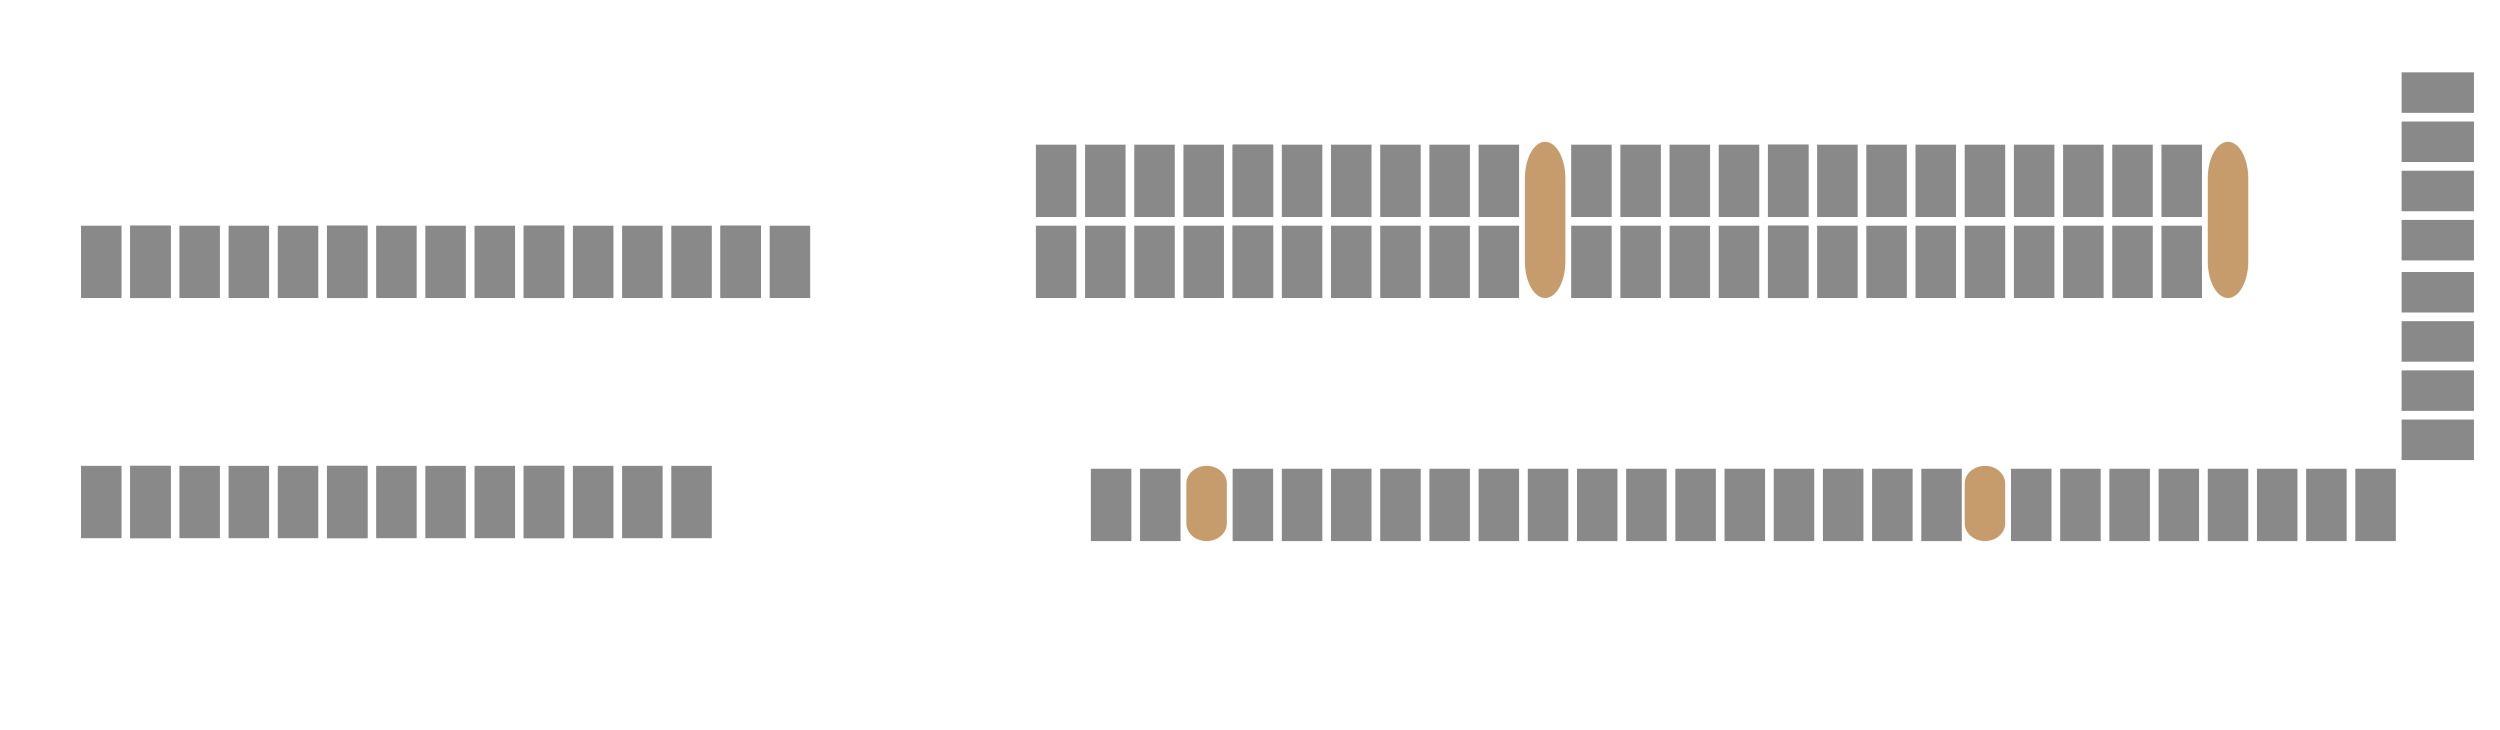
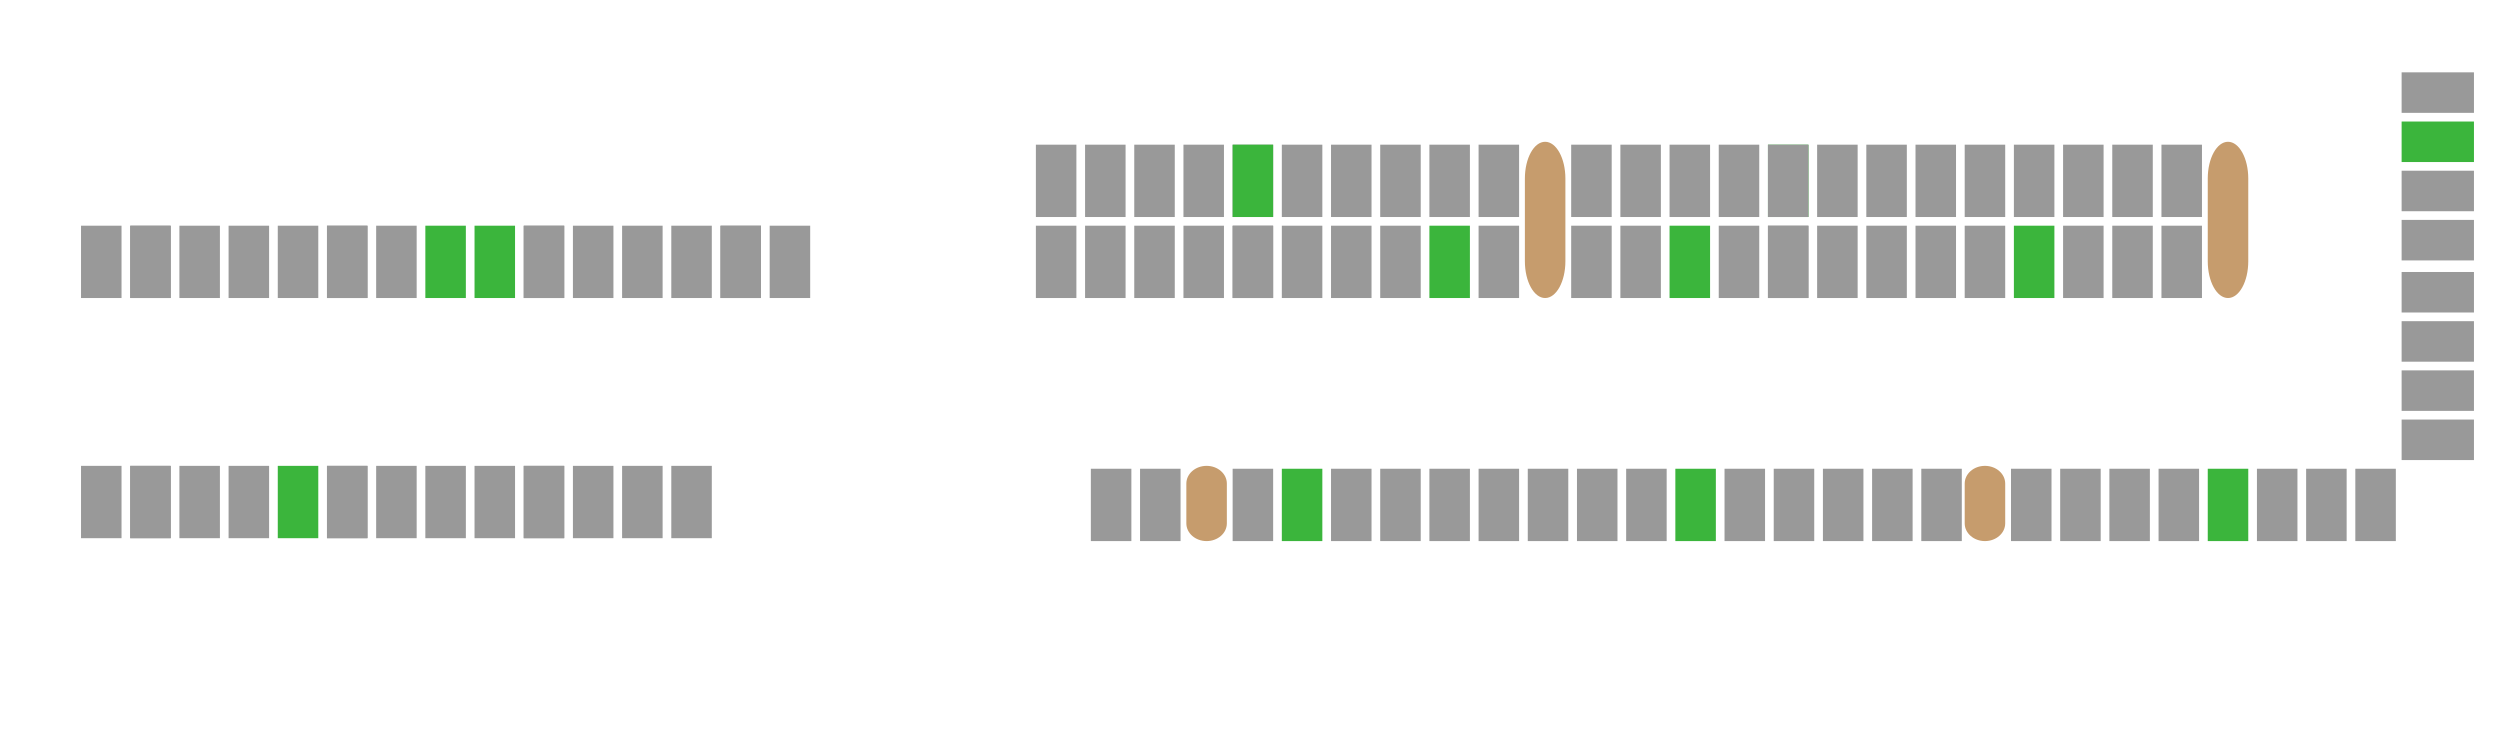
<svg xmlns="http://www.w3.org/2000/svg" width="864" height="252" viewBox="0 0 864 252">
  <defs>
    <style>
+       .cls-1:nth-child(10n){
+           fill: #3bb53c;
+       }
+ 
      .cls-1 {
-         fill: #898989;
+         fill: #999999;
      }

      .cls-1, .cls-2 {
        fill-rule: evenodd;
      }

      .cls-2 {
        fill: #c69c6d;
      }
    </style>
  </defs>
  <path id="Rectangle_2_copy_614" data-name="Rectangle 2 copy 614" class="cls-1" d="M280,78v25H266V78h14Z" />
  <path id="Rectangle_2_copy_655" data-name="Rectangle 2 copy 655" class="cls-1" d="M263,78v25H249V78h14Z" />
  <path id="Rectangle_2_copy_793" data-name="Rectangle 2 copy 793" class="cls-1" d="M263,78v25H249V78h14Z" />
  <path id="Rectangle_2_copy_820" data-name="Rectangle 2 copy 820" class="cls-1" d="M246,78v25H232V78h14Z" />
  <path id="Rectangle_2_copy_821" data-name="Rectangle 2 copy 821" class="cls-1" d="M229,78v25H215V78h14Z" />
  <path id="Rectangle_2_copy_615" data-name="Rectangle 2 copy 615" class="cls-1" d="M212,78v25H198V78h14Z" />
  <path id="Rectangle_2_copy_656" data-name="Rectangle 2 copy 656" class="cls-1" d="M195,78v25H181V78h14Z" />
  <path id="Rectangle_2_copy_794" data-name="Rectangle 2 copy 794" class="cls-1" d="M195,78v25H181V78h14Z" />
  <path id="Rectangle_2_copy_822" data-name="Rectangle 2 copy 822" class="cls-1" d="M178,78v25H164V78h14Z" />
  <path id="Rectangle_2_copy_616" data-name="Rectangle 2 copy 616" class="cls-1" d="M144,78v25H130V78h14Z" />
  <path id="Rectangle_2_copy_657" data-name="Rectangle 2 copy 657" class="cls-1" d="M127,78v25H113V78h14Z" />
  <path id="Rectangle_2_copy_795" data-name="Rectangle 2 copy 795" class="cls-1" d="M127,78v25H113V78h14Z" />
  <path id="Rectangle_2_copy_824" data-name="Rectangle 2 copy 824" class="cls-1" d="M110,78v25H96V78h14Z" />
  <path id="Rectangle_2_copy_825" data-name="Rectangle 2 copy 825" class="cls-1" d="M93,78v25H79V78H93Z" />
  <path id="Rectangle_2_copy_617" data-name="Rectangle 2 copy 617" class="cls-1" d="M76,78v25H62V78H76Z" />
  <path id="Rectangle_2_copy_658" data-name="Rectangle 2 copy 658" class="cls-1" d="M59,78v25H45V78H59Z" />
  <path id="Rectangle_2_copy_796" data-name="Rectangle 2 copy 796" class="cls-1" d="M59,78v25H45V78H59Z" />
  <path id="Rectangle_2_copy_826" data-name="Rectangle 2 copy 826" class="cls-1" d="M42,78v25H28V78H42Z" />
  <path id="Rectangle_2_copy_823" data-name="Rectangle 2 copy 823" class="cls-1" d="M161,78v25H147V78h14Z" />
  <path id="Rectangle_2_copy_827" data-name="Rectangle 2 copy 827" class="cls-1" d="M246,161v25H232V161h14Z" />
  <path id="Rectangle_2_copy_828" data-name="Rectangle 2 copy 828" class="cls-1" d="M229,161v25H215V161h14Z" />
  <path id="Rectangle_2_copy_619" data-name="Rectangle 2 copy 619" class="cls-1" d="M212,161v25H198V161h14Z" />
  <path id="Rectangle_2_copy_660" data-name="Rectangle 2 copy 660" class="cls-1" d="M195,161v25H181V161h14Z" />
  <path id="Rectangle_2_copy_798" data-name="Rectangle 2 copy 798" class="cls-1" d="M195,161v25H181V161h14Z" />
  <path id="Rectangle_2_copy_829" data-name="Rectangle 2 copy 829" class="cls-1" d="M178,161v25H164V161h14Z" />
  <path id="Rectangle_2_copy_620" data-name="Rectangle 2 copy 620" class="cls-1" d="M144,161v25H130V161h14Z" />
  <path id="Rectangle_2_copy_661" data-name="Rectangle 2 copy 661" class="cls-1" d="M127,161v25H113V161h14Z" />
  <path id="Rectangle_2_copy_799" data-name="Rectangle 2 copy 799" class="cls-1" d="M127,161v25H113V161h14Z" />
  <path id="Rectangle_2_copy_830" data-name="Rectangle 2 copy 830" class="cls-1" d="M110,161v25H96V161h14Z" />
  <path id="Rectangle_2_copy_831" data-name="Rectangle 2 copy 831" class="cls-1" d="M93,161v25H79V161H93Z" />
  <path id="Rectangle_2_copy_621" data-name="Rectangle 2 copy 621" class="cls-1" d="M76,161v25H62V161H76Z" />
  <path id="Rectangle_2_copy_662" data-name="Rectangle 2 copy 662" class="cls-1" d="M59,161v25H45V161H59Z" />
  <path id="Rectangle_2_copy_800" data-name="Rectangle 2 copy 800" class="cls-1" d="M59,161v25H45V161H59Z" />
  <path id="Rectangle_2_copy_832" data-name="Rectangle 2 copy 832" class="cls-1" d="M42,161v25H28V161H42Z" />
  <path id="Rectangle_2_copy_833" data-name="Rectangle 2 copy 833" class="cls-1" d="M161,161v25H147V161h14Z" />
  <path id="Rounded_Rectangle_3_copy_23" data-name="Rounded Rectangle 3 copy 23" class="cls-2" d="M541,61.706V90.294c0,7.017-3.134,12.706-7,12.706s-7-5.689-7-12.706V61.706C527,54.689,530.134,49,534,49S541,54.689,541,61.706Z" />
  <path id="Rounded_Rectangle_3_copy_24" data-name="Rounded Rectangle 3 copy 24" class="cls-2" d="M777,61.706V90.294c0,7.017-3.134,12.706-7,12.706s-7-5.689-7-12.706V61.706C763,54.689,766.134,49,770,49S777,54.689,777,61.706Z" />
  <path id="Rectangle_2_copy_618" data-name="Rectangle 2 copy 618" class="cls-1" d="M525,78v25H511V78h14Z" />
  <path id="Rectangle_2_copy_797" data-name="Rectangle 2 copy 797" class="cls-1" d="M508,78v25H494V78h14Z" />
  <path id="Rectangle_2_copy_834" data-name="Rectangle 2 copy 834" class="cls-1" d="M491,78v25H477V78h14Z" />
  <path id="Rectangle_2_copy_835" data-name="Rectangle 2 copy 835" class="cls-1" d="M474,78v25H460V78h14Z" />
  <path id="Rectangle_2_copy_622" data-name="Rectangle 2 copy 622" class="cls-1" d="M457,78v25H443V78h14Z" />
  <path id="Rectangle_2_copy_663" data-name="Rectangle 2 copy 663" class="cls-1" d="M440,78v25H426V78h14Z" />
  <path id="Rectangle_2_copy_801" data-name="Rectangle 2 copy 801" class="cls-1" d="M440,78v25H426V78h14Z" />
  <path id="Rectangle_2_copy_836" data-name="Rectangle 2 copy 836" class="cls-1" d="M423,78v25H409V78h14Z" />
  <path id="Rectangle_2_copy_623" data-name="Rectangle 2 copy 623" class="cls-1" d="M389,78v25H375V78h14Z" />
  <path id="Rectangle_2_copy_664" data-name="Rectangle 2 copy 664" class="cls-1" d="M372,78v25H358V78h14Z" />
  <path id="Rectangle_2_copy_665" data-name="Rectangle 2 copy 665" class="cls-1" d="M406,78v25H392V78h14Z" />
  <path id="Rectangle_2_copy_624" data-name="Rectangle 2 copy 624" class="cls-1" d="M710,78v25H696V78h14Z" />
  <path id="Rectangle_2_copy_802" data-name="Rectangle 2 copy 802" class="cls-1" d="M693,78v25H679V78h14Z" />
  <path id="Rectangle_2_copy_837" data-name="Rectangle 2 copy 837" class="cls-1" d="M676,78v25H662V78h14Z" />
  <path id="Rectangle_2_copy_838" data-name="Rectangle 2 copy 838" class="cls-1" d="M659,78v25H645V78h14Z" />
  <path id="Rectangle_2_copy_625" data-name="Rectangle 2 copy 625" class="cls-1" d="M642,78v25H628V78h14Z" />
  <path id="Rectangle_2_copy_666" data-name="Rectangle 2 copy 666" class="cls-1" d="M625,78v25H611V78h14Z" />
  <path id="Rectangle_2_copy_803" data-name="Rectangle 2 copy 803" class="cls-1" d="M625,78v25H611V78h14Z" />
  <path id="Rectangle_2_copy_839" data-name="Rectangle 2 copy 839" class="cls-1" d="M608,78v25H594V78h14Z" />
  <path id="Rectangle_2_copy_626" data-name="Rectangle 2 copy 626" class="cls-1" d="M574,78v25H560V78h14Z" />
  <path id="Rectangle_2_copy_667" data-name="Rectangle 2 copy 667" class="cls-1" d="M557,78v25H543V78h14Z" />
  <path id="Rectangle_2_copy_668" data-name="Rectangle 2 copy 668" class="cls-1" d="M591,78v25H577V78h14Z" />
  <path id="Rectangle_2_copy_627" data-name="Rectangle 2 copy 627" class="cls-1" d="M744,78v25H730V78h14Z" />
  <path id="Rectangle_2_copy_669" data-name="Rectangle 2 copy 669" class="cls-1" d="M727,78v25H713V78h14Z" />
  <path id="Rectangle_2_copy_670" data-name="Rectangle 2 copy 670" class="cls-1" d="M761,78v25H747V78h14Z" />
  <path id="Rectangle_2_copy_628" data-name="Rectangle 2 copy 628" class="cls-1" d="M525,50V75H511V50h14Z" />
  <path id="Rectangle_2_copy_804" data-name="Rectangle 2 copy 804" class="cls-1" d="M508,50V75H494V50h14Z" />
  <path id="Rectangle_2_copy_840" data-name="Rectangle 2 copy 840" class="cls-1" d="M491,50V75H477V50h14Z" />
  <path id="Rectangle_2_copy_841" data-name="Rectangle 2 copy 841" class="cls-1" d="M474,50V75H460V50h14Z" />
  <path id="Rectangle_2_copy_629" data-name="Rectangle 2 copy 629" class="cls-1" d="M457,50V75H443V50h14Z" />
  <path id="Rectangle_2_copy_671" data-name="Rectangle 2 copy 671" class="cls-1" d="M440,50V75H426V50h14Z" />
  <path id="Rectangle_2_copy_805" data-name="Rectangle 2 copy 805" class="cls-1" d="M440,50V75H426V50h14Z" />
  <path id="Rectangle_2_copy_842" data-name="Rectangle 2 copy 842" class="cls-1" d="M423,50V75H409V50h14Z" />
  <path id="Rectangle_2_copy_630" data-name="Rectangle 2 copy 630" class="cls-1" d="M389,50V75H375V50h14Z" />
  <path id="Rectangle_2_copy_672" data-name="Rectangle 2 copy 672" class="cls-1" d="M372,50V75H358V50h14Z" />
  <path id="Rectangle_2_copy_673" data-name="Rectangle 2 copy 673" class="cls-1" d="M406,50V75H392V50h14Z" />
  <path id="Rectangle_2_copy_631" data-name="Rectangle 2 copy 631" class="cls-1" d="M710,50V75H696V50h14Z" />
  <path id="Rectangle_2_copy_806" data-name="Rectangle 2 copy 806" class="cls-1" d="M693,50V75H679V50h14Z" />
  <path id="Rectangle_2_copy_843" data-name="Rectangle 2 copy 843" class="cls-1" d="M676,50V75H662V50h14Z" />
  <path id="Rectangle_2_copy_844" data-name="Rectangle 2 copy 844" class="cls-1" d="M659,50V75H645V50h14Z" />
  <path id="Rectangle_2_copy_632" data-name="Rectangle 2 copy 632" class="cls-1" d="M642,50V75H628V50h14Z" />
  <path id="Rectangle_2_copy_674" data-name="Rectangle 2 copy 674" class="cls-1" d="M625,50V75H611V50h14Z" />
  <path id="Rectangle_2_copy_807" data-name="Rectangle 2 copy 807" class="cls-1" d="M625,50V75H611V50h14Z" />
  <path id="Rectangle_2_copy_845" data-name="Rectangle 2 copy 845" class="cls-1" d="M608,50V75H594V50h14Z" />
  <path id="Rectangle_2_copy_633" data-name="Rectangle 2 copy 633" class="cls-1" d="M574,50V75H560V50h14Z" />
  <path id="Rectangle_2_copy_675" data-name="Rectangle 2 copy 675" class="cls-1" d="M557,50V75H543V50h14Z" />
  <path id="Rectangle_2_copy_676" data-name="Rectangle 2 copy 676" class="cls-1" d="M591,50V75H577V50h14Z" />
  <path id="Rectangle_2_copy_634" data-name="Rectangle 2 copy 634" class="cls-1" d="M744,50V75H730V50h14Z" />
  <path id="Rectangle_2_copy_677" data-name="Rectangle 2 copy 677" class="cls-1" d="M727,50V75H713V50h14Z" />
  <path id="Rectangle_2_copy_678" data-name="Rectangle 2 copy 678" class="cls-1" d="M761,50V75H747V50h14Z" />
  <path id="Rectangle_2_copy_679" data-name="Rectangle 2 copy 679" class="cls-1" d="M855,39H830V25h25V39Z" />
  <path id="Rectangle_2_copy_680" data-name="Rectangle 2 copy 680" class="cls-1" d="M855,56H830V42h25V56Z" />
  <path id="Rectangle_2_copy_681" data-name="Rectangle 2 copy 681" class="cls-1" d="M855,73H830V59h25V73Z" />
  <path id="Rectangle_2_copy_682" data-name="Rectangle 2 copy 682" class="cls-1" d="M855,90H830V76h25V90Z" />
  <path id="Rectangle_2_copy_683" data-name="Rectangle 2 copy 683" class="cls-1" d="M855,108H830V94h25v14Z" />
  <path id="Rectangle_2_copy_684" data-name="Rectangle 2 copy 684" class="cls-1" d="M855,125H830V111h25v14Z" />
  <path id="Rectangle_2_copy_685" data-name="Rectangle 2 copy 685" class="cls-1" d="M855,142H830V128h25v14Z" />
  <path id="Rectangle_2_copy_686" data-name="Rectangle 2 copy 686" class="cls-1" d="M855,159H830V145h25v14Z" />
  <path id="Rounded_Rectangle_3_copy_25" data-name="Rounded Rectangle 3 copy 25" class="cls-2" d="M693,167.118v13.764c0,3.379-3.134,6.118-7,6.118s-7-2.739-7-6.118V167.118c0-3.379,3.134-6.118,7-6.118S693,163.739,693,167.118Z" />
  <path id="Rounded_Rectangle_3_copy_26" data-name="Rounded Rectangle 3 copy 26" class="cls-2" d="M424,167.118v13.764c0,3.379-3.134,6.118-7,6.118s-7-2.739-7-6.118V167.118c0-3.379,3.134-6.118,7-6.118S424,163.739,424,167.118Z" />
  <path id="Rectangle_2_copy_846" data-name="Rectangle 2 copy 846" class="cls-1" d="M794,162v25H780V162h14Z" />
  <path id="Rectangle_2_copy_635" data-name="Rectangle 2 copy 635" class="cls-1" d="M777,162v25H763V162h14Z" />
  <path id="Rectangle_2_copy_687" data-name="Rectangle 2 copy 687" class="cls-1" d="M760,162v25H746V162h14Z" />
  <path id="Rectangle_2_copy_688" data-name="Rectangle 2 copy 688" class="cls-1" d="M743,162v25H729V162h14Z" />
  <path id="Rectangle_2_copy_636" data-name="Rectangle 2 copy 636" class="cls-1" d="M828,162v25H814V162h14Z" />
  <path id="Rectangle_2_copy_689" data-name="Rectangle 2 copy 689" class="cls-1" d="M811,162v25H797V162h14Z" />
  <path id="Rectangle_2_copy_637" data-name="Rectangle 2 copy 637" class="cls-1" d="M726,162v25H712V162h14Z" />
  <path id="Rectangle_2_copy_690" data-name="Rectangle 2 copy 690" class="cls-1" d="M709,162v25H695V162h14Z" />
  <path id="Rectangle_2_copy_847" data-name="Rectangle 2 copy 847" class="cls-1" d="M644,162v25H630V162h14Z" />
  <path id="Rectangle_2_copy_638" data-name="Rectangle 2 copy 638" class="cls-1" d="M627,162v25H613V162h14Z" />
  <path id="Rectangle_2_copy_691" data-name="Rectangle 2 copy 691" class="cls-1" d="M610,162v25H596V162h14Z" />
  <path id="Rectangle_2_copy_692" data-name="Rectangle 2 copy 692" class="cls-1" d="M593,162v25H579V162h14Z" />
  <path id="Rectangle_2_copy_639" data-name="Rectangle 2 copy 639" class="cls-1" d="M678,162v25H664V162h14Z" />
  <path id="Rectangle_2_copy_693" data-name="Rectangle 2 copy 693" class="cls-1" d="M661,162v25H647V162h14Z" />
  <path id="Rectangle_2_copy_640" data-name="Rectangle 2 copy 640" class="cls-1" d="M576,162v25H562V162h14Z" />
  <path id="Rectangle_2_copy_694" data-name="Rectangle 2 copy 694" class="cls-1" d="M559,162v25H545V162h14Z" />
  <path id="Rectangle_2_copy_641" data-name="Rectangle 2 copy 641" class="cls-1" d="M508,162v25H494V162h14Z" />
  <path id="Rectangle_2_copy_695" data-name="Rectangle 2 copy 695" class="cls-1" d="M491,162v25H477V162h14Z" />
  <path id="Rectangle_2_copy_696" data-name="Rectangle 2 copy 696" class="cls-1" d="M474,162v25H460V162h14Z" />
  <path id="Rectangle_2_copy_642" data-name="Rectangle 2 copy 642" class="cls-1" d="M542,162v25H528V162h14Z" />
  <path id="Rectangle_2_copy_697" data-name="Rectangle 2 copy 697" class="cls-1" d="M525,162v25H511V162h14Z" />
  <path id="Rectangle_2_copy_643" data-name="Rectangle 2 copy 643" class="cls-1" d="M457,162v25H443V162h14Z" />
  <path id="Rectangle_2_copy_698" data-name="Rectangle 2 copy 698" class="cls-1" d="M440,162v25H426V162h14Z" />
  <path id="Rectangle_2_copy_644" data-name="Rectangle 2 copy 644" class="cls-1" d="M408,162v25H394V162h14Z" />
  <path id="Rectangle_2_copy_699" data-name="Rectangle 2 copy 699" class="cls-1" d="M391,162v25H377V162h14Z" />
</svg>
